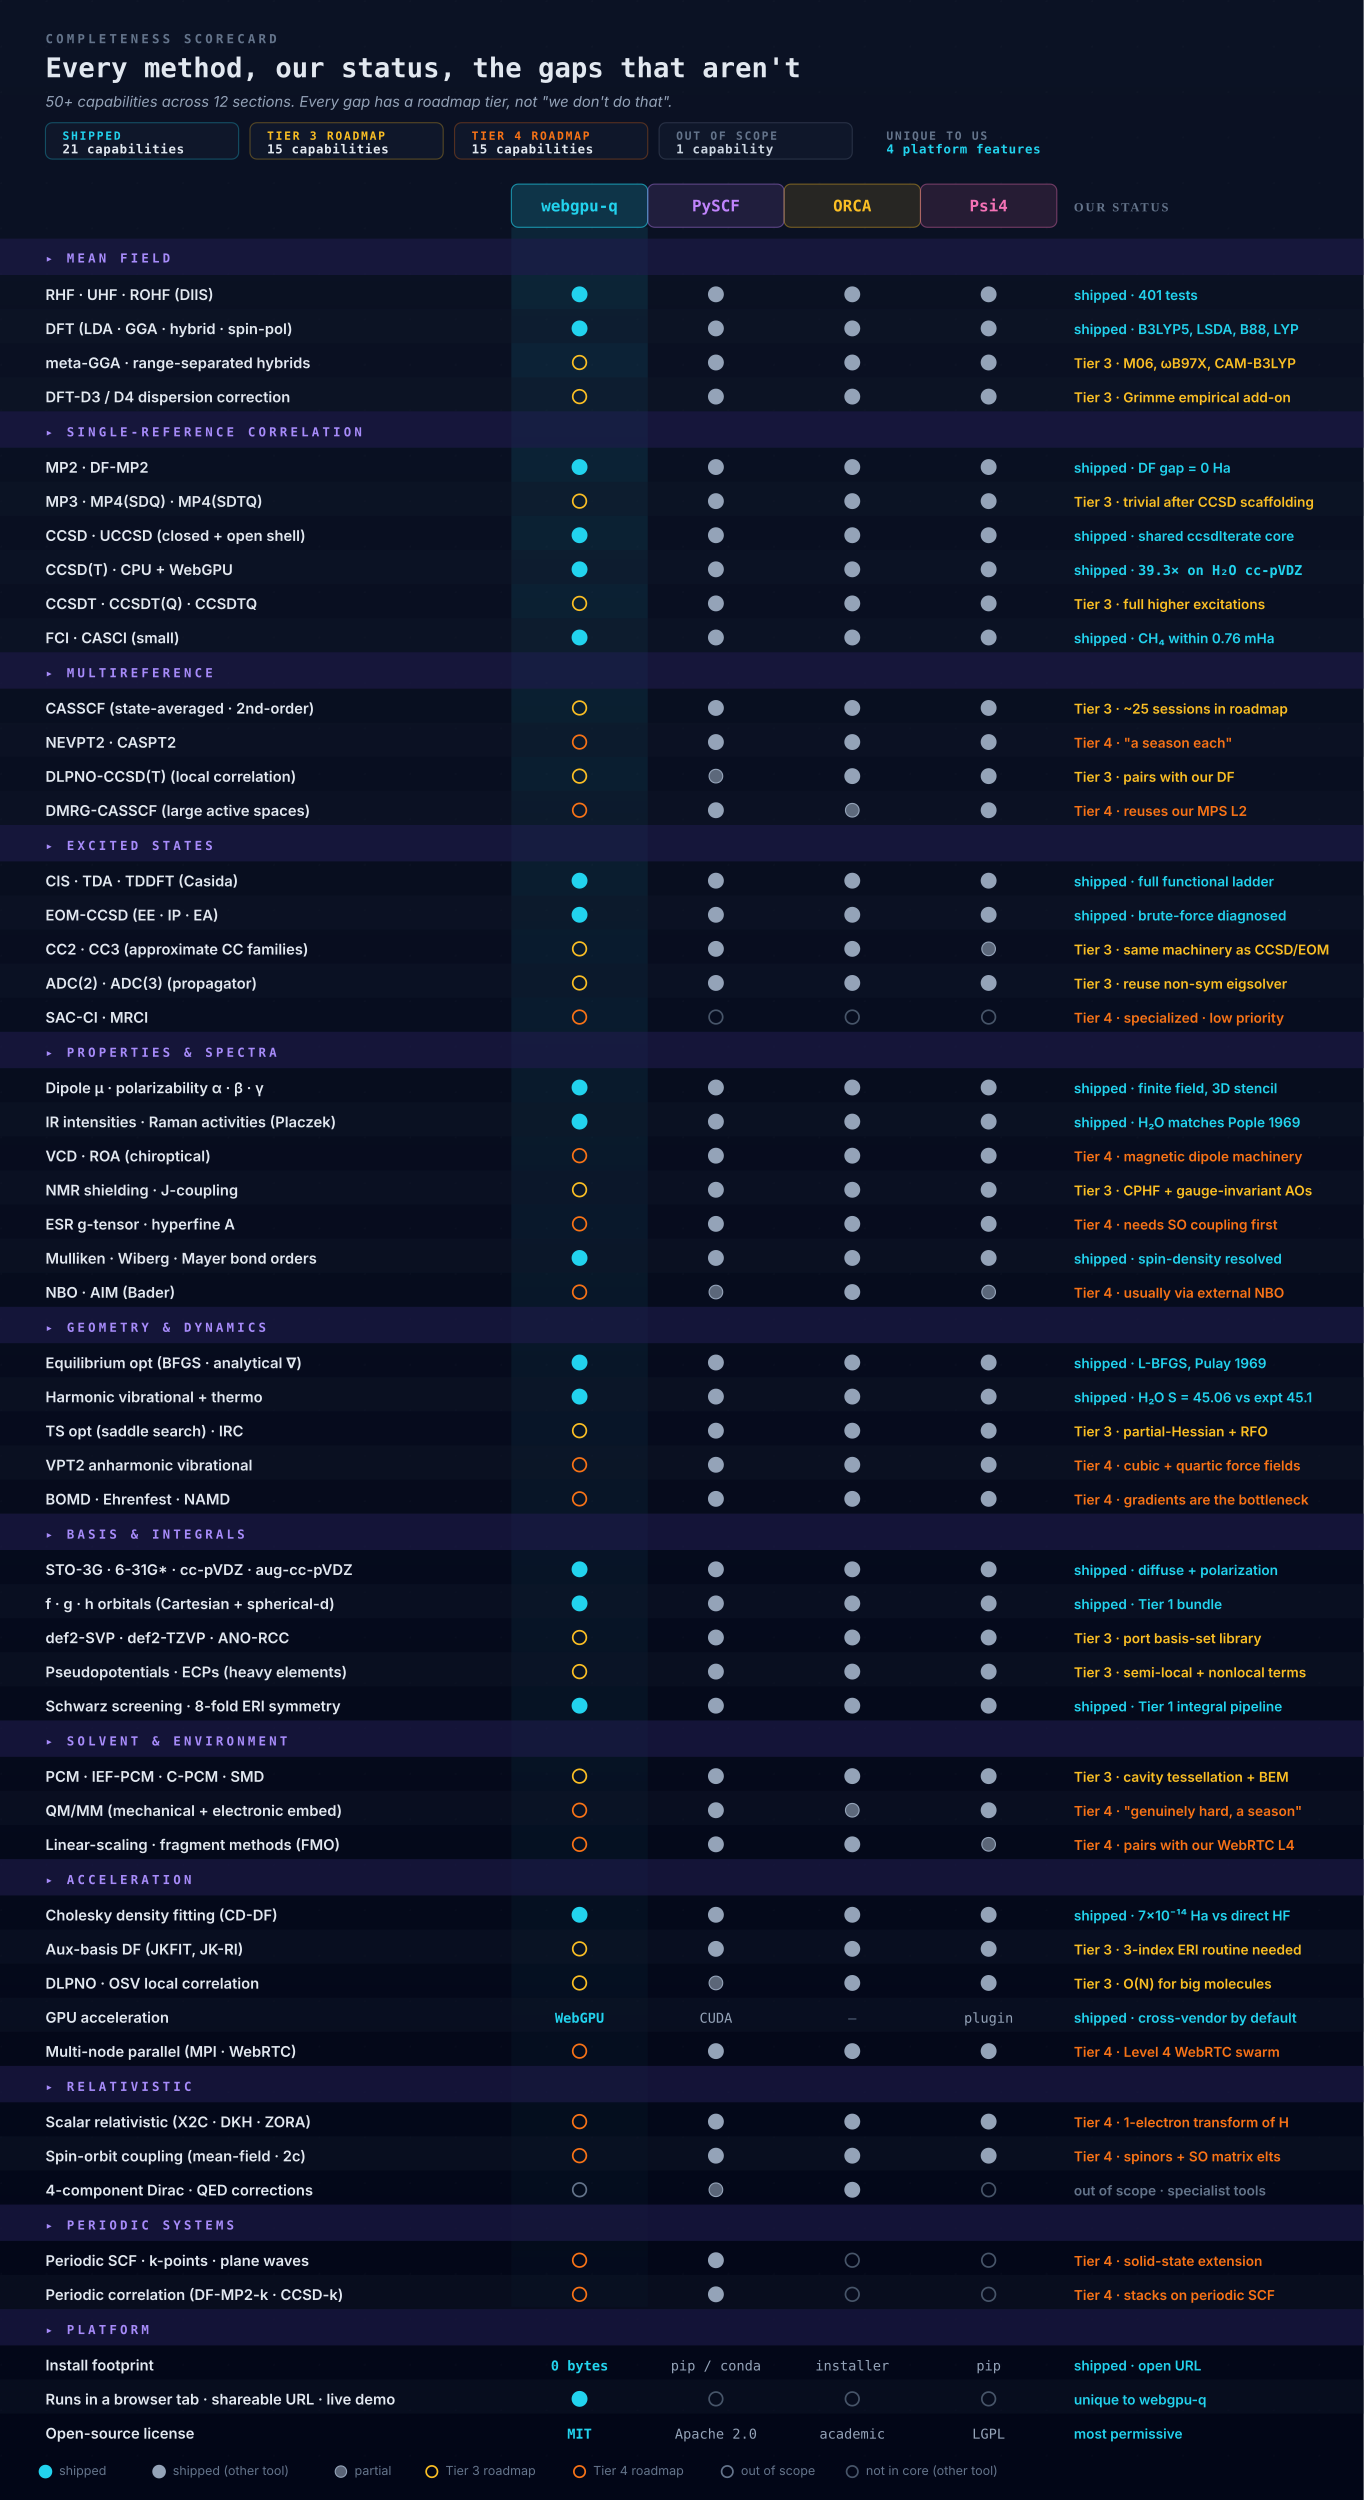
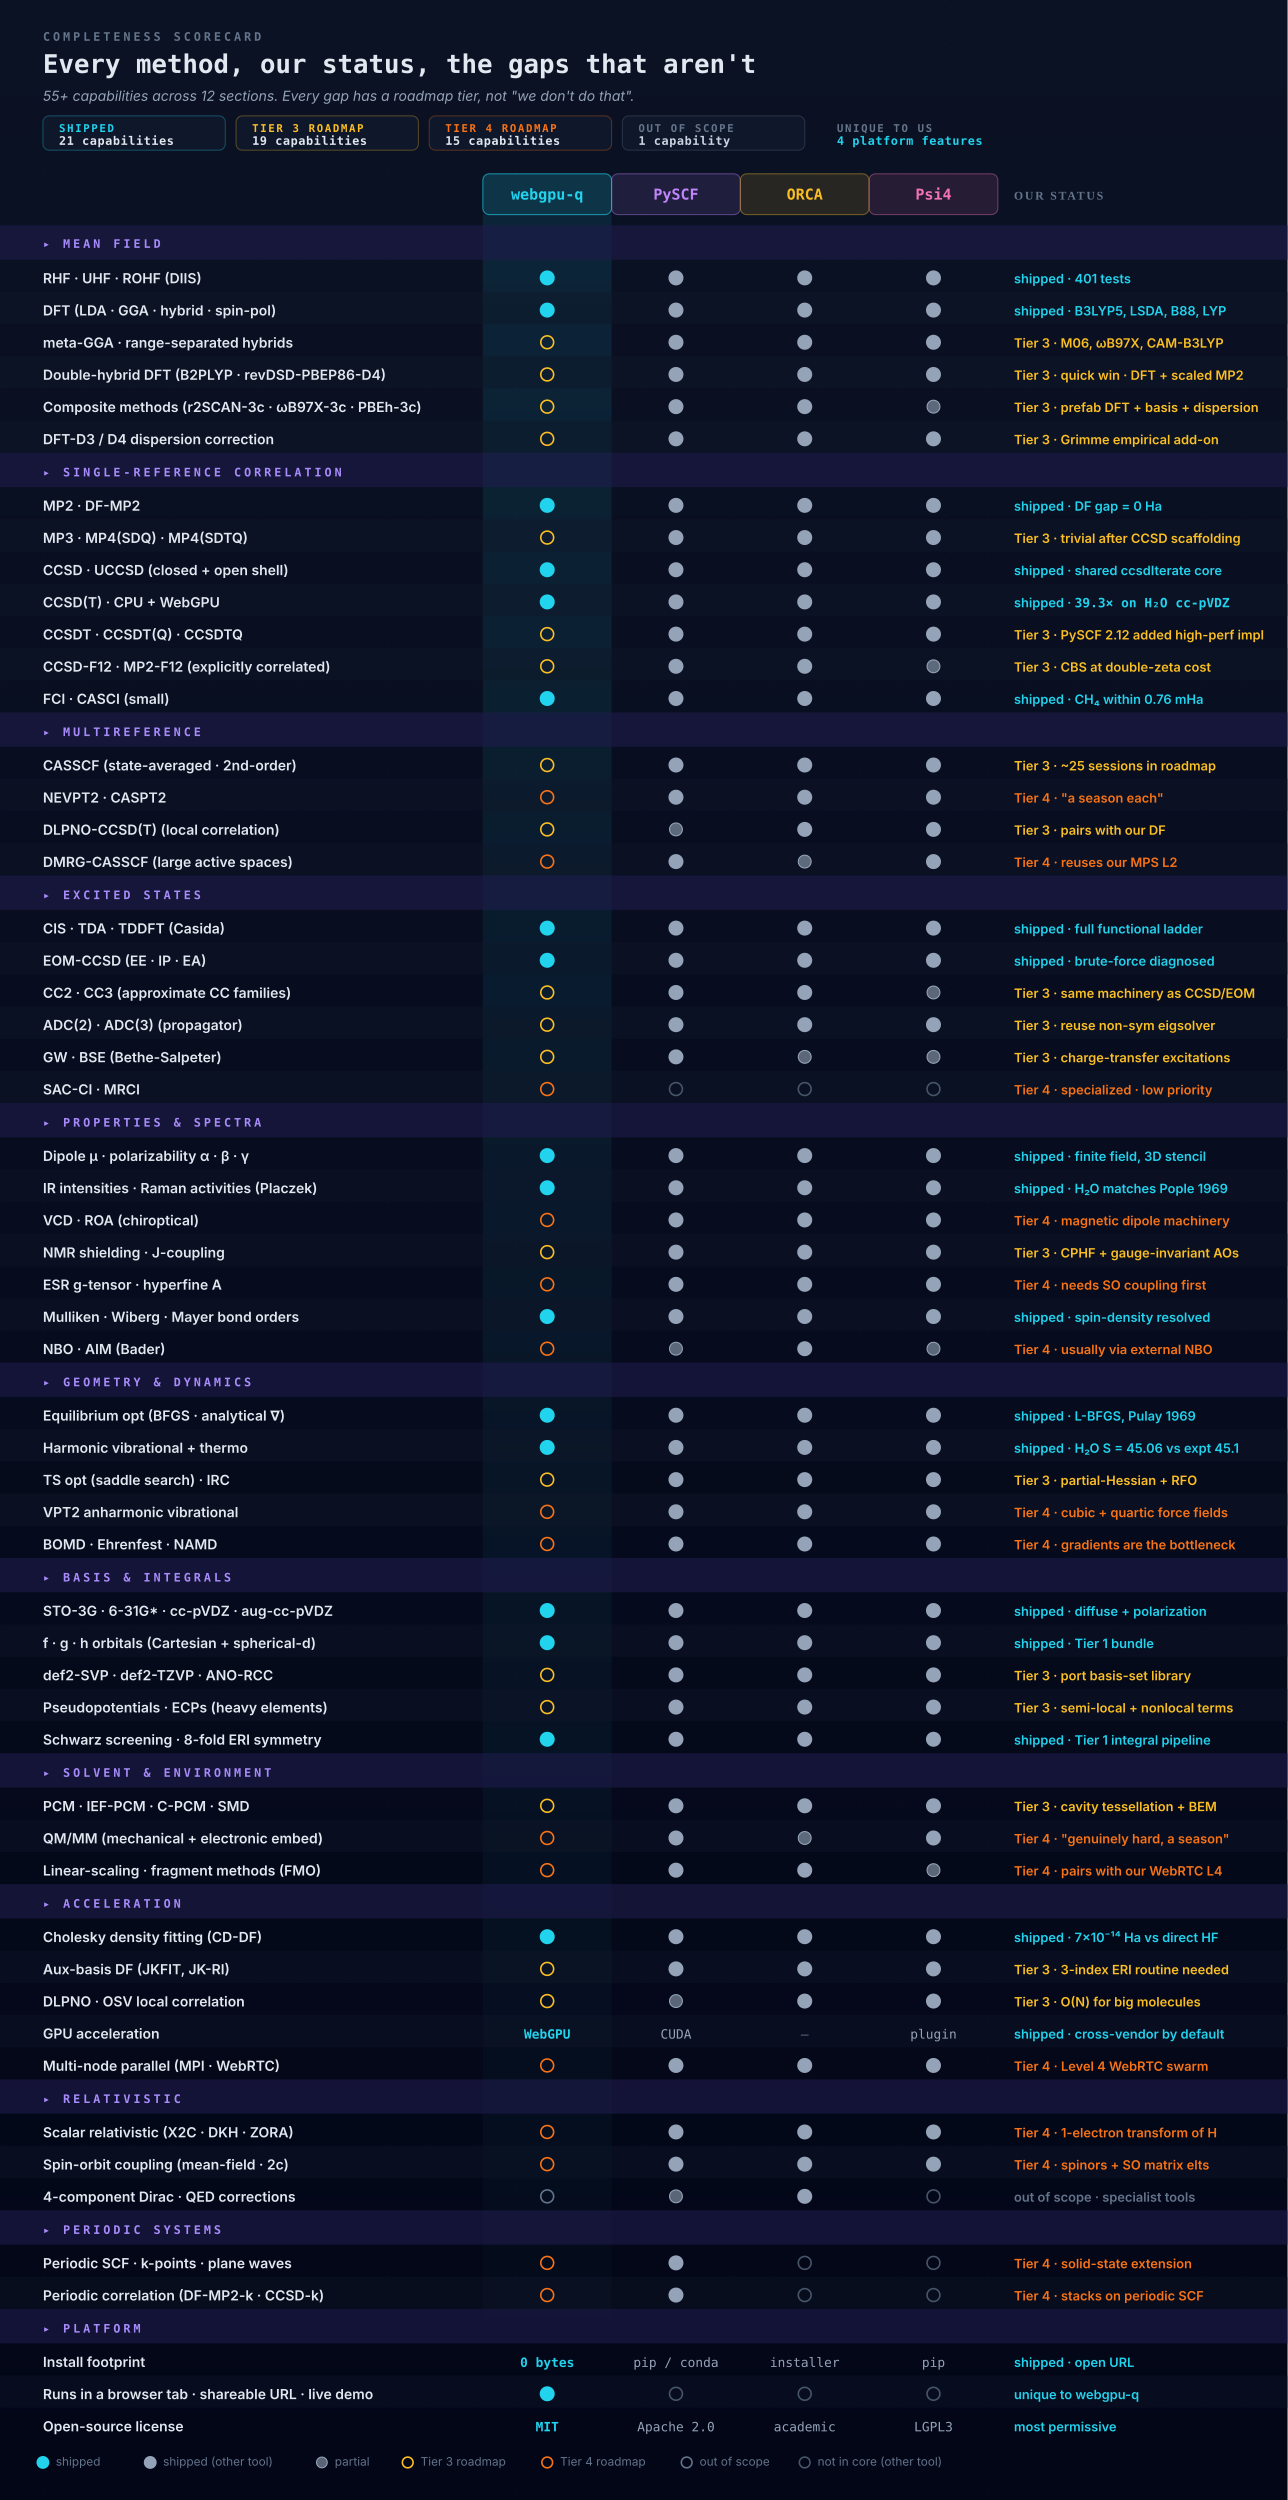
- <svg xmlns="http://www.w3.org/2000/svg" viewBox="0 0 1200 2200" width="1200" height="2200" role="img" aria-label="Completeness scorecard: webgpu-q vs PySCF, ORCA, Psi4 — 50+ methods across 12 sections with roadmap status">
+ <svg xmlns="http://www.w3.org/2000/svg" viewBox="0 0 1200 2330" width="1200" height="2330" role="img" aria-label="Completeness scorecard: webgpu-q vs PySCF, ORCA, Psi4 — 55+ methods across 12 sections with roadmap status">
  <defs>
    <linearGradient id="bgMx" x1="0" y1="0" x2="0" y2="1">
      <stop offset="0%" stop-color="#0b1224" />
      <stop offset="100%" stop-color="#020617" />
    </linearGradient>
    <pattern id="dotsMx" width="40" height="40" patternUnits="userSpaceOnUse">
      <circle cx="1" cy="1" r="0.55" fill="#ffffff" opacity="0.04" />
    </pattern>
    <linearGradient id="hlight" x1="0" y1="0" x2="0" y2="1">
      <stop offset="0%" stop-color="#22d3ee" stop-opacity="0.10" />
      <stop offset="100%" stop-color="#22d3ee" stop-opacity="0.02" />
    </linearGradient>
  </defs>
-   <rect width="1200" height="2200" fill="url(#bgMx)" />
-   <rect width="1200" height="2200" fill="url(#dotsMx)" />
+   <rect width="1200" height="2330" fill="url(#bgMx)" />
+   <rect width="1200" height="2330" fill="url(#dotsMx)" />
  <text x="40" y="38" font-family="ui-monospace, monospace" font-size="11" letter-spacing="0.25em" fill="#64748b" font-weight="600">COMPLETENESS SCORECARD</text>
  <text x="40" y="68" font-family="ui-monospace, monospace" font-size="24" font-weight="700" fill="#e2e8f0">Every method, our status, the gaps that aren't</text>
-   <text x="40" y="94" font-family="-apple-system, system-ui, sans-serif" font-size="13" fill="#94a3b8" font-style="italic">50+ capabilities across 12 sections. Every gap has a roadmap tier, not "we don't do that".</text>
+   <text x="40" y="94" font-family="-apple-system, system-ui, sans-serif" font-size="13" fill="#94a3b8" font-style="italic">55+ capabilities across 12 sections. Every gap has a roadmap tier, not "we don't do that".</text>
  <g font-family="ui-monospace, monospace" font-size="12" letter-spacing="0.05em">
    <rect x="40" y="108" width="170" height="32" rx="6" fill="#0f172a" stroke="#22d3ee" stroke-opacity="0.3" />
    <text x="55" y="123" font-size="10" fill="#22d3ee" font-weight="700" letter-spacing="0.15em">SHIPPED</text>
    <text x="55" y="135" font-size="11" fill="#e2e8f0" font-weight="700">21 capabilities</text>
    <rect x="220" y="108" width="170" height="32" rx="6" fill="#0f172a" stroke="#fbbf24" stroke-opacity="0.3" />
    <text x="235" y="123" font-size="10" fill="#fbbf24" font-weight="700" letter-spacing="0.15em">TIER 3 ROADMAP</text>
-     <text x="235" y="135" font-size="11" fill="#e2e8f0" font-weight="700">15 capabilities</text>
+     <text x="235" y="135" font-size="11" fill="#e2e8f0" font-weight="700">19 capabilities</text>
    <rect x="400" y="108" width="170" height="32" rx="6" fill="#0f172a" stroke="#f97316" stroke-opacity="0.3" />
    <text x="415" y="123" font-size="10" fill="#f97316" font-weight="700" letter-spacing="0.15em">TIER 4 ROADMAP</text>
    <text x="415" y="135" font-size="11" fill="#e2e8f0" font-weight="700">15 capabilities</text>
    <rect x="580" y="108" width="170" height="32" rx="6" fill="#0f172a" stroke="#64748b" stroke-opacity="0.3" />
    <text x="595" y="123" font-size="10" fill="#64748b" font-weight="700" letter-spacing="0.15em">OUT OF SCOPE</text>
    <text x="595" y="135" font-size="11" fill="#cbd5e1" font-weight="700">1 capability</text>
    <text x="780" y="123" font-size="10" fill="#64748b" font-weight="700" letter-spacing="0.15em">UNIQUE TO US</text>
    <text x="780" y="135" font-size="11" fill="#22d3ee" font-weight="700">4 platform features</text>
  </g>
  <g transform="translate(0 162)">
    <rect x="450" y="0" width="120" height="38" rx="6" fill="#22d3ee" fill-opacity="0.18" stroke="#22d3ee" stroke-opacity="0.6" />
    <rect x="570" y="0" width="120" height="38" rx="6" fill="#c084fc" fill-opacity="0.12" stroke="#c084fc" stroke-opacity="0.4" />
    <rect x="690" y="0" width="120" height="38" rx="6" fill="#fbbf24" fill-opacity="0.12" stroke="#fbbf24" stroke-opacity="0.4" />
    <rect x="810" y="0" width="120" height="38" rx="6" fill="#f472b6" fill-opacity="0.12" stroke="#f472b6" stroke-opacity="0.4" />
    <g font-family="ui-monospace, monospace" font-weight="700" text-anchor="middle">
      <text x="510" y="24" font-size="14" fill="#22d3ee">webgpu-q</text>
      <text x="630" y="24" font-size="14" fill="#c084fc">PySCF</text>
      <text x="750" y="24" font-size="14" fill="#fbbf24">ORCA</text>
      <text x="870" y="24" font-size="14" fill="#f472b6">Psi4</text>
    </g>
    <text x="945" y="24" font-size="11" fill="#64748b" font-weight="700" letter-spacing="0.15em">OUR STATUS</text>
  </g>
-   <rect x="450" y="200" width="120" height="1830" fill="url(#hlight)" />
+   <rect x="450" y="200" width="120" height="1960" fill="url(#hlight)" />
  <g font-family="-apple-system, system-ui, sans-serif" font-size="13" fill="#e2e8f0">
    <g transform="translate(0 210)">
      <rect width="1200" height="32" fill="#1e1b4b" fill-opacity="0.6" />
      <text x="40" y="21" font-family="ui-monospace, monospace" font-size="11" letter-spacing="0.25em" fill="#a78bfa" font-weight="700">▸ MEAN FIELD</text>
    </g>
    <g transform="translate(0 242)">
      <text x="40" y="22" font-weight="600">RHF · UHF · ROHF (DIIS)</text>
      <circle cx="510" cy="17" r="7" fill="#22d3ee" />
      <circle cx="630" cy="17" r="7" fill="#94a3b8" />
      <circle cx="750" cy="17" r="7" fill="#94a3b8" />
      <circle cx="870" cy="17" r="7" fill="#94a3b8" />
      <text x="945" y="22" font-size="12" fill="#22d3ee" font-weight="600">shipped · 401 tests</text>
    </g>
    <g transform="translate(0 272)">
      <rect width="1200" height="30" fill="#0f172a" fill-opacity="0.4" />
      <text x="40" y="22" font-weight="600">DFT (LDA · GGA · hybrid · spin-pol)</text>
      <circle cx="510" cy="17" r="7" fill="#22d3ee" />
      <circle cx="630" cy="17" r="7" fill="#94a3b8" />
      <circle cx="750" cy="17" r="7" fill="#94a3b8" />
      <circle cx="870" cy="17" r="7" fill="#94a3b8" />
      <text x="945" y="22" font-size="12" fill="#22d3ee" font-weight="600">shipped · B3LYP5, LSDA, B88, LYP</text>
    </g>
    <g transform="translate(0 302)">
      <text x="40" y="22" font-weight="600">meta-GGA · range-separated hybrids</text>
      <circle cx="510" cy="17" r="6" fill="none" stroke="#fbbf24" stroke-width="1.5" />
      <circle cx="630" cy="17" r="7" fill="#94a3b8" />
      <circle cx="750" cy="17" r="7" fill="#94a3b8" />
      <circle cx="870" cy="17" r="7" fill="#94a3b8" />
      <text x="945" y="22" font-size="12" fill="#fbbf24" font-weight="600">Tier 3 · M06, ωB97X, CAM-B3LYP</text>
    </g>
    <g transform="translate(0 332)">
      <rect width="1200" height="30" fill="#0f172a" fill-opacity="0.4" />
+       <text x="40" y="22" font-weight="600">Double-hybrid DFT (B2PLYP · revDSD-PBEP86-D4)</text>
+       <circle cx="510" cy="17" r="6" fill="none" stroke="#fbbf24" stroke-width="1.5" />
+       <circle cx="630" cy="17" r="7" fill="#94a3b8" />
+       <circle cx="750" cy="17" r="7" fill="#94a3b8" />
+       <circle cx="870" cy="17" r="7" fill="#94a3b8" />
+       <text x="945" y="22" font-size="12" fill="#fbbf24" font-weight="600">Tier 3 · quick win · DFT + scaled MP2</text>
+     </g>
+     <g transform="translate(0 362)">
+       <text x="40" y="22" font-weight="600">Composite methods (r2SCAN-3c · ωB97X-3c · PBEh-3c)</text>
+       <circle cx="510" cy="17" r="6" fill="none" stroke="#fbbf24" stroke-width="1.5" />
+       <circle cx="630" cy="17" r="7" fill="#94a3b8" />
+       <circle cx="750" cy="17" r="7" fill="#94a3b8" />
+       <circle cx="870" cy="17" r="6" fill="#94a3b8" fill-opacity="0.6" stroke="#94a3b8" />
+       <text x="945" y="22" font-size="12" fill="#fbbf24" font-weight="600">Tier 3 · prefab DFT + basis + dispersion</text>
+     </g>
+     <g transform="translate(0 392)">
+       <rect width="1200" height="30" fill="#0f172a" fill-opacity="0.4" />
      <text x="40" y="22" font-weight="600">DFT-D3 / D4 dispersion correction</text>
      <circle cx="510" cy="17" r="6" fill="none" stroke="#fbbf24" stroke-width="1.5" />
      <circle cx="630" cy="17" r="7" fill="#94a3b8" />
      <circle cx="750" cy="17" r="7" fill="#94a3b8" />
      <circle cx="870" cy="17" r="7" fill="#94a3b8" />
      <text x="945" y="22" font-size="12" fill="#fbbf24" font-weight="600">Tier 3 · Grimme empirical add-on</text>
    </g>
-     <g transform="translate(0 362)">
+     <g transform="translate(0 422)">
      <rect width="1200" height="32" fill="#1e1b4b" fill-opacity="0.6" />
      <text x="40" y="22" font-family="ui-monospace, monospace" font-size="11" letter-spacing="0.25em" fill="#a78bfa" font-weight="700">▸ SINGLE-REFERENCE CORRELATION</text>
    </g>
-     <g transform="translate(0 394)">
+     <g transform="translate(0 454)">
      <text x="40" y="22" font-weight="600">MP2 · DF-MP2</text>
      <circle cx="510" cy="17" r="7" fill="#22d3ee" />
      <circle cx="630" cy="17" r="7" fill="#94a3b8" />
      <circle cx="750" cy="17" r="7" fill="#94a3b8" />
      <circle cx="870" cy="17" r="7" fill="#94a3b8" />
      <text x="945" y="22" font-size="12" fill="#22d3ee" font-weight="600">shipped · DF gap = 0 Ha</text>
    </g>
-     <g transform="translate(0 424)">
+     <g transform="translate(0 484)">
      <rect width="1200" height="30" fill="#0f172a" fill-opacity="0.4" />
      <text x="40" y="22" font-weight="600">MP3 · MP4(SDQ) · MP4(SDTQ)</text>
      <circle cx="510" cy="17" r="6" fill="none" stroke="#fbbf24" stroke-width="1.5" />
      <circle cx="630" cy="17" r="7" fill="#94a3b8" />
      <circle cx="750" cy="17" r="7" fill="#94a3b8" />
      <circle cx="870" cy="17" r="7" fill="#94a3b8" />
      <text x="945" y="22" font-size="12" fill="#fbbf24" font-weight="600">Tier 3 · trivial after CCSD scaffolding</text>
    </g>
-     <g transform="translate(0 454)">
+     <g transform="translate(0 514)">
      <text x="40" y="22" font-weight="600">CCSD · UCCSD (closed + open shell)</text>
      <circle cx="510" cy="17" r="7" fill="#22d3ee" />
      <circle cx="630" cy="17" r="7" fill="#94a3b8" />
      <circle cx="750" cy="17" r="7" fill="#94a3b8" />
      <circle cx="870" cy="17" r="7" fill="#94a3b8" />
      <text x="945" y="22" font-size="12" fill="#22d3ee" font-weight="600">shipped · shared ccsdIterate core</text>
    </g>
-     <g transform="translate(0 484)">
+     <g transform="translate(0 544)">
      <rect width="1200" height="30" fill="#0f172a" fill-opacity="0.4" />
      <text x="40" y="22" font-weight="600">CCSD(T) · CPU + WebGPU</text>
      <circle cx="510" cy="17" r="7" fill="#22d3ee" />
      <circle cx="630" cy="17" r="7" fill="#94a3b8" />
      <circle cx="750" cy="17" r="7" fill="#94a3b8" />
      <circle cx="870" cy="17" r="7" fill="#94a3b8" />
      <text x="945" y="22" font-size="12" fill="#22d3ee" font-weight="600">shipped · <tspan font-family="ui-monospace, monospace" font-weight="700">39.3× on H₂O cc-pVDZ</tspan>
      </text>
    </g>
-     <g transform="translate(0 514)">
+     <g transform="translate(0 574)">
      <text x="40" y="22" font-weight="600">CCSDT · CCSDT(Q) · CCSDTQ</text>
      <circle cx="510" cy="17" r="6" fill="none" stroke="#fbbf24" stroke-width="1.5" />
      <circle cx="630" cy="17" r="7" fill="#94a3b8" />
      <circle cx="750" cy="17" r="7" fill="#94a3b8" />
      <circle cx="870" cy="17" r="7" fill="#94a3b8" />
-       <text x="945" y="22" font-size="12" fill="#fbbf24" font-weight="600">Tier 3 · full higher excitations</text>
-     </g>
-     <g transform="translate(0 544)">
-       <rect width="1200" height="30" fill="#0f172a" fill-opacity="0.4" />
+       <text x="945" y="22" font-size="12" fill="#fbbf24" font-weight="600">Tier 3 · PySCF 2.12 added high-perf impl</text>
+     </g>
+     <g transform="translate(0 604)">
+       <rect width="1200" height="30" fill="#0f172a" fill-opacity="0.4" />
+       <text x="40" y="22" font-weight="600">CCSD-F12 · MP2-F12 (explicitly correlated)</text>
+       <circle cx="510" cy="17" r="6" fill="none" stroke="#fbbf24" stroke-width="1.5" />
+       <circle cx="630" cy="17" r="7" fill="#94a3b8" />
+       <circle cx="750" cy="17" r="7" fill="#94a3b8" />
+       <circle cx="870" cy="17" r="6" fill="#94a3b8" fill-opacity="0.6" stroke="#94a3b8" />
+       <text x="945" y="22" font-size="12" fill="#fbbf24" font-weight="600">Tier 3 · CBS at double-zeta cost</text>
+     </g>
+     <g transform="translate(0 634)">
      <text x="40" y="22" font-weight="600">FCI · CASCI (small)</text>
      <circle cx="510" cy="17" r="7" fill="#22d3ee" />
      <circle cx="630" cy="17" r="7" fill="#94a3b8" />
      <circle cx="750" cy="17" r="7" fill="#94a3b8" />
      <circle cx="870" cy="17" r="7" fill="#94a3b8" />
      <text x="945" y="22" font-size="12" fill="#22d3ee" font-weight="600">shipped · CH₄ within 0.76 mHa</text>
    </g>
-     <g transform="translate(0 574)">
+     <g transform="translate(0 664)">
      <rect width="1200" height="32" fill="#1e1b4b" fill-opacity="0.6" />
      <text x="40" y="22" font-family="ui-monospace, monospace" font-size="11" letter-spacing="0.25em" fill="#a78bfa" font-weight="700">▸ MULTIREFERENCE</text>
    </g>
-     <g transform="translate(0 606)">
+     <g transform="translate(0 696)">
      <text x="40" y="22" font-weight="600">CASSCF (state-averaged · 2nd-order)</text>
      <circle cx="510" cy="17" r="6" fill="none" stroke="#fbbf24" stroke-width="1.5" />
      <circle cx="630" cy="17" r="7" fill="#94a3b8" />
      <circle cx="750" cy="17" r="7" fill="#94a3b8" />
      <circle cx="870" cy="17" r="7" fill="#94a3b8" />
      <text x="945" y="22" font-size="12" fill="#fbbf24" font-weight="600">Tier 3 · ~25 sessions in roadmap</text>
    </g>
-     <g transform="translate(0 636)">
+     <g transform="translate(0 726)">
      <rect width="1200" height="30" fill="#0f172a" fill-opacity="0.4" />
      <text x="40" y="22" font-weight="600">NEVPT2 · CASPT2</text>
      <circle cx="510" cy="17" r="6" fill="none" stroke="#f97316" stroke-width="1.5" />
      <circle cx="630" cy="17" r="7" fill="#94a3b8" />
      <circle cx="750" cy="17" r="7" fill="#94a3b8" />
      <circle cx="870" cy="17" r="7" fill="#94a3b8" />
      <text x="945" y="22" font-size="12" fill="#f97316" font-weight="600">Tier 4 · "a season each"</text>
    </g>
-     <g transform="translate(0 666)">
+     <g transform="translate(0 756)">
      <text x="40" y="22" font-weight="600">DLPNO-CCSD(T) (local correlation)</text>
      <circle cx="510" cy="17" r="6" fill="none" stroke="#fbbf24" stroke-width="1.5" />
      <circle cx="630" cy="17" r="6" fill="#94a3b8" fill-opacity="0.6" stroke="#94a3b8" />
      <circle cx="750" cy="17" r="7" fill="#94a3b8" />
      <circle cx="870" cy="17" r="7" fill="#94a3b8" />
      <text x="945" y="22" font-size="12" fill="#fbbf24" font-weight="600">Tier 3 · pairs with our DF</text>
    </g>
-     <g transform="translate(0 696)">
+     <g transform="translate(0 786)">
      <rect width="1200" height="30" fill="#0f172a" fill-opacity="0.4" />
      <text x="40" y="22" font-weight="600">DMRG-CASSCF (large active spaces)</text>
      <circle cx="510" cy="17" r="6" fill="none" stroke="#f97316" stroke-width="1.5" />
      <circle cx="630" cy="17" r="7" fill="#94a3b8" />
      <circle cx="750" cy="17" r="6" fill="#94a3b8" fill-opacity="0.6" stroke="#94a3b8" />
      <circle cx="870" cy="17" r="7" fill="#94a3b8" />
      <text x="945" y="22" font-size="12" fill="#f97316" font-weight="600">Tier 4 · reuses our MPS L2</text>
    </g>
-     <g transform="translate(0 726)">
+     <g transform="translate(0 816)">
      <rect width="1200" height="32" fill="#1e1b4b" fill-opacity="0.6" />
      <text x="40" y="22" font-family="ui-monospace, monospace" font-size="11" letter-spacing="0.25em" fill="#a78bfa" font-weight="700">▸ EXCITED STATES</text>
    </g>
-     <g transform="translate(0 758)">
+     <g transform="translate(0 848)">
      <text x="40" y="22" font-weight="600">CIS · TDA · TDDFT (Casida)</text>
      <circle cx="510" cy="17" r="7" fill="#22d3ee" />
      <circle cx="630" cy="17" r="7" fill="#94a3b8" />
      <circle cx="750" cy="17" r="7" fill="#94a3b8" />
      <circle cx="870" cy="17" r="7" fill="#94a3b8" />
      <text x="945" y="22" font-size="12" fill="#22d3ee" font-weight="600">shipped · full functional ladder</text>
    </g>
-     <g transform="translate(0 788)">
+     <g transform="translate(0 878)">
      <rect width="1200" height="30" fill="#0f172a" fill-opacity="0.4" />
      <text x="40" y="22" font-weight="600">EOM-CCSD (EE · IP · EA)</text>
      <circle cx="510" cy="17" r="7" fill="#22d3ee" />
      <circle cx="630" cy="17" r="7" fill="#94a3b8" />
      <circle cx="750" cy="17" r="7" fill="#94a3b8" />
      <circle cx="870" cy="17" r="7" fill="#94a3b8" />
      <text x="945" y="22" font-size="12" fill="#22d3ee" font-weight="600">shipped · brute-force diagnosed</text>
    </g>
-     <g transform="translate(0 818)">
+     <g transform="translate(0 908)">
      <text x="40" y="22" font-weight="600">CC2 · CC3 (approximate CC families)</text>
      <circle cx="510" cy="17" r="6" fill="none" stroke="#fbbf24" stroke-width="1.5" />
      <circle cx="630" cy="17" r="7" fill="#94a3b8" />
      <circle cx="750" cy="17" r="7" fill="#94a3b8" />
      <circle cx="870" cy="17" r="6" fill="#94a3b8" fill-opacity="0.6" stroke="#94a3b8" />
      <text x="945" y="22" font-size="12" fill="#fbbf24" font-weight="600">Tier 3 · same machinery as CCSD/EOM</text>
    </g>
-     <g transform="translate(0 848)">
+     <g transform="translate(0 938)">
      <rect width="1200" height="30" fill="#0f172a" fill-opacity="0.4" />
      <text x="40" y="22" font-weight="600">ADC(2) · ADC(3) (propagator)</text>
      <circle cx="510" cy="17" r="6" fill="none" stroke="#fbbf24" stroke-width="1.5" />
      <circle cx="630" cy="17" r="7" fill="#94a3b8" />
      <circle cx="750" cy="17" r="7" fill="#94a3b8" />
      <circle cx="870" cy="17" r="7" fill="#94a3b8" />
      <text x="945" y="22" font-size="12" fill="#fbbf24" font-weight="600">Tier 3 · reuse non-sym eigsolver</text>
    </g>
-     <g transform="translate(0 878)">
+     <g transform="translate(0 968)">
+       <text x="40" y="22" font-weight="600">GW · BSE (Bethe-Salpeter)</text>
+       <circle cx="510" cy="17" r="6" fill="none" stroke="#fbbf24" stroke-width="1.5" />
+       <circle cx="630" cy="17" r="7" fill="#94a3b8" />
+       <circle cx="750" cy="17" r="6" fill="#94a3b8" fill-opacity="0.6" stroke="#94a3b8" />
+       <circle cx="870" cy="17" r="6" fill="#94a3b8" fill-opacity="0.6" stroke="#94a3b8" />
+       <text x="945" y="22" font-size="12" fill="#fbbf24" font-weight="600">Tier 3 · charge-transfer excitations</text>
+     </g>
+     <g transform="translate(0 998)">
+       <rect width="1200" height="30" fill="#0f172a" fill-opacity="0.4" />
      <text x="40" y="22" font-weight="600">SAC-CI · MRCI</text>
      <circle cx="510" cy="17" r="6" fill="none" stroke="#f97316" stroke-width="1.5" />
      <circle cx="630" cy="17" r="6" fill="none" stroke="#475569" stroke-width="1.5" />
      <circle cx="750" cy="17" r="6" fill="none" stroke="#475569" stroke-width="1.5" />
      <circle cx="870" cy="17" r="6" fill="none" stroke="#475569" stroke-width="1.5" />
      <text x="945" y="22" font-size="12" fill="#f97316" font-weight="600">Tier 4 · specialized · low priority</text>
    </g>
-     <g transform="translate(0 908)">
+     <g transform="translate(0 1028)">
      <rect width="1200" height="32" fill="#1e1b4b" fill-opacity="0.6" />
      <text x="40" y="22" font-family="ui-monospace, monospace" font-size="11" letter-spacing="0.25em" fill="#a78bfa" font-weight="700">▸ PROPERTIES &amp; SPECTRA</text>
    </g>
-     <g transform="translate(0 940)">
+     <g transform="translate(0 1060)">
      <text x="40" y="22" font-weight="600">Dipole μ · polarizability α · β · γ</text>
      <circle cx="510" cy="17" r="7" fill="#22d3ee" />
      <circle cx="630" cy="17" r="7" fill="#94a3b8" />
      <circle cx="750" cy="17" r="7" fill="#94a3b8" />
      <circle cx="870" cy="17" r="7" fill="#94a3b8" />
      <text x="945" y="22" font-size="12" fill="#22d3ee" font-weight="600">shipped · finite field, 3D stencil</text>
    </g>
-     <g transform="translate(0 970)">
+     <g transform="translate(0 1090)">
      <rect width="1200" height="30" fill="#0f172a" fill-opacity="0.4" />
      <text x="40" y="22" font-weight="600">IR intensities · Raman activities (Placzek)</text>
      <circle cx="510" cy="17" r="7" fill="#22d3ee" />
      <circle cx="630" cy="17" r="7" fill="#94a3b8" />
      <circle cx="750" cy="17" r="7" fill="#94a3b8" />
      <circle cx="870" cy="17" r="7" fill="#94a3b8" />
      <text x="945" y="22" font-size="12" fill="#22d3ee" font-weight="600">shipped · H₂O matches Pople 1969</text>
    </g>
-     <g transform="translate(0 1000)">
+     <g transform="translate(0 1120)">
      <text x="40" y="22" font-weight="600">VCD · ROA (chiroptical)</text>
      <circle cx="510" cy="17" r="6" fill="none" stroke="#f97316" stroke-width="1.5" />
      <circle cx="630" cy="17" r="7" fill="#94a3b8" />
      <circle cx="750" cy="17" r="7" fill="#94a3b8" />
      <circle cx="870" cy="17" r="7" fill="#94a3b8" />
      <text x="945" y="22" font-size="12" fill="#f97316" font-weight="600">Tier 4 · magnetic dipole machinery</text>
    </g>
-     <g transform="translate(0 1030)">
+     <g transform="translate(0 1150)">
      <rect width="1200" height="30" fill="#0f172a" fill-opacity="0.4" />
      <text x="40" y="22" font-weight="600">NMR shielding · J-coupling</text>
      <circle cx="510" cy="17" r="6" fill="none" stroke="#fbbf24" stroke-width="1.5" />
      <circle cx="630" cy="17" r="7" fill="#94a3b8" />
      <circle cx="750" cy="17" r="7" fill="#94a3b8" />
      <circle cx="870" cy="17" r="7" fill="#94a3b8" />
      <text x="945" y="22" font-size="12" fill="#fbbf24" font-weight="600">Tier 3 · CPHF + gauge-invariant AOs</text>
    </g>
-     <g transform="translate(0 1060)">
+     <g transform="translate(0 1180)">
      <text x="40" y="22" font-weight="600">ESR g-tensor · hyperfine A</text>
      <circle cx="510" cy="17" r="6" fill="none" stroke="#f97316" stroke-width="1.5" />
      <circle cx="630" cy="17" r="7" fill="#94a3b8" />
      <circle cx="750" cy="17" r="7" fill="#94a3b8" />
      <circle cx="870" cy="17" r="7" fill="#94a3b8" />
      <text x="945" y="22" font-size="12" fill="#f97316" font-weight="600">Tier 4 · needs SO coupling first</text>
    </g>
-     <g transform="translate(0 1090)">
+     <g transform="translate(0 1210)">
      <rect width="1200" height="30" fill="#0f172a" fill-opacity="0.4" />
      <text x="40" y="22" font-weight="600">Mulliken · Wiberg · Mayer bond orders</text>
      <circle cx="510" cy="17" r="7" fill="#22d3ee" />
      <circle cx="630" cy="17" r="7" fill="#94a3b8" />
      <circle cx="750" cy="17" r="7" fill="#94a3b8" />
      <circle cx="870" cy="17" r="7" fill="#94a3b8" />
      <text x="945" y="22" font-size="12" fill="#22d3ee" font-weight="600">shipped · spin-density resolved</text>
    </g>
-     <g transform="translate(0 1120)">
+     <g transform="translate(0 1240)">
      <text x="40" y="22" font-weight="600">NBO · AIM (Bader)</text>
      <circle cx="510" cy="17" r="6" fill="none" stroke="#f97316" stroke-width="1.5" />
      <circle cx="630" cy="17" r="6" fill="#94a3b8" fill-opacity="0.6" stroke="#94a3b8" />
      <circle cx="750" cy="17" r="7" fill="#94a3b8" />
      <circle cx="870" cy="17" r="6" fill="#94a3b8" fill-opacity="0.6" stroke="#94a3b8" />
      <text x="945" y="22" font-size="12" fill="#f97316" font-weight="600">Tier 4 · usually via external NBO</text>
    </g>
-     <g transform="translate(0 1150)">
+     <g transform="translate(0 1270)">
      <rect width="1200" height="32" fill="#1e1b4b" fill-opacity="0.6" />
      <text x="40" y="22" font-family="ui-monospace, monospace" font-size="11" letter-spacing="0.25em" fill="#a78bfa" font-weight="700">▸ GEOMETRY &amp; DYNAMICS</text>
    </g>
-     <g transform="translate(0 1182)">
+     <g transform="translate(0 1302)">
      <text x="40" y="22" font-weight="600">Equilibrium opt (BFGS · analytical ∇)</text>
      <circle cx="510" cy="17" r="7" fill="#22d3ee" />
      <circle cx="630" cy="17" r="7" fill="#94a3b8" />
      <circle cx="750" cy="17" r="7" fill="#94a3b8" />
      <circle cx="870" cy="17" r="7" fill="#94a3b8" />
      <text x="945" y="22" font-size="12" fill="#22d3ee" font-weight="600">shipped · L-BFGS, Pulay 1969</text>
    </g>
-     <g transform="translate(0 1212)">
+     <g transform="translate(0 1332)">
      <rect width="1200" height="30" fill="#0f172a" fill-opacity="0.4" />
      <text x="40" y="22" font-weight="600">Harmonic vibrational + thermo</text>
      <circle cx="510" cy="17" r="7" fill="#22d3ee" />
      <circle cx="630" cy="17" r="7" fill="#94a3b8" />
      <circle cx="750" cy="17" r="7" fill="#94a3b8" />
      <circle cx="870" cy="17" r="7" fill="#94a3b8" />
      <text x="945" y="22" font-size="12" fill="#22d3ee" font-weight="600">shipped · H₂O S = 45.06 vs expt 45.1</text>
    </g>
-     <g transform="translate(0 1242)">
+     <g transform="translate(0 1362)">
      <text x="40" y="22" font-weight="600">TS opt (saddle search) · IRC</text>
      <circle cx="510" cy="17" r="6" fill="none" stroke="#fbbf24" stroke-width="1.5" />
      <circle cx="630" cy="17" r="7" fill="#94a3b8" />
      <circle cx="750" cy="17" r="7" fill="#94a3b8" />
      <circle cx="870" cy="17" r="7" fill="#94a3b8" />
      <text x="945" y="22" font-size="12" fill="#fbbf24" font-weight="600">Tier 3 · partial-Hessian + RFO</text>
    </g>
-     <g transform="translate(0 1272)">
+     <g transform="translate(0 1392)">
      <rect width="1200" height="30" fill="#0f172a" fill-opacity="0.4" />
      <text x="40" y="22" font-weight="600">VPT2 anharmonic vibrational</text>
      <circle cx="510" cy="17" r="6" fill="none" stroke="#f97316" stroke-width="1.5" />
      <circle cx="630" cy="17" r="7" fill="#94a3b8" />
      <circle cx="750" cy="17" r="7" fill="#94a3b8" />
      <circle cx="870" cy="17" r="7" fill="#94a3b8" />
      <text x="945" y="22" font-size="12" fill="#f97316" font-weight="600">Tier 4 · cubic + quartic force fields</text>
    </g>
-     <g transform="translate(0 1302)">
+     <g transform="translate(0 1422)">
      <text x="40" y="22" font-weight="600">BOMD · Ehrenfest · NAMD</text>
      <circle cx="510" cy="17" r="6" fill="none" stroke="#f97316" stroke-width="1.5" />
      <circle cx="630" cy="17" r="7" fill="#94a3b8" />
      <circle cx="750" cy="17" r="7" fill="#94a3b8" />
      <circle cx="870" cy="17" r="7" fill="#94a3b8" />
      <text x="945" y="22" font-size="12" fill="#f97316" font-weight="600">Tier 4 · gradients are the bottleneck</text>
    </g>
-     <g transform="translate(0 1332)">
+     <g transform="translate(0 1452)">
      <rect width="1200" height="32" fill="#1e1b4b" fill-opacity="0.6" />
      <text x="40" y="22" font-family="ui-monospace, monospace" font-size="11" letter-spacing="0.25em" fill="#a78bfa" font-weight="700">▸ BASIS &amp; INTEGRALS</text>
    </g>
-     <g transform="translate(0 1364)">
+     <g transform="translate(0 1484)">
      <text x="40" y="22" font-weight="600">STO-3G · 6-31G* · cc-pVDZ · aug-cc-pVDZ</text>
      <circle cx="510" cy="17" r="7" fill="#22d3ee" />
      <circle cx="630" cy="17" r="7" fill="#94a3b8" />
      <circle cx="750" cy="17" r="7" fill="#94a3b8" />
      <circle cx="870" cy="17" r="7" fill="#94a3b8" />
      <text x="945" y="22" font-size="12" fill="#22d3ee" font-weight="600">shipped · diffuse + polarization</text>
    </g>
-     <g transform="translate(0 1394)">
+     <g transform="translate(0 1514)">
      <rect width="1200" height="30" fill="#0f172a" fill-opacity="0.4" />
      <text x="40" y="22" font-weight="600">f · g · h orbitals (Cartesian + spherical-d)</text>
      <circle cx="510" cy="17" r="7" fill="#22d3ee" />
      <circle cx="630" cy="17" r="7" fill="#94a3b8" />
      <circle cx="750" cy="17" r="7" fill="#94a3b8" />
      <circle cx="870" cy="17" r="7" fill="#94a3b8" />
      <text x="945" y="22" font-size="12" fill="#22d3ee" font-weight="600">shipped · Tier 1 bundle</text>
    </g>
-     <g transform="translate(0 1424)">
+     <g transform="translate(0 1544)">
      <text x="40" y="22" font-weight="600">def2-SVP · def2-TZVP · ANO-RCC</text>
      <circle cx="510" cy="17" r="6" fill="none" stroke="#fbbf24" stroke-width="1.5" />
      <circle cx="630" cy="17" r="7" fill="#94a3b8" />
      <circle cx="750" cy="17" r="7" fill="#94a3b8" />
      <circle cx="870" cy="17" r="7" fill="#94a3b8" />
      <text x="945" y="22" font-size="12" fill="#fbbf24" font-weight="600">Tier 3 · port basis-set library</text>
    </g>
-     <g transform="translate(0 1454)">
+     <g transform="translate(0 1574)">
      <rect width="1200" height="30" fill="#0f172a" fill-opacity="0.4" />
      <text x="40" y="22" font-weight="600">Pseudopotentials · ECPs (heavy elements)</text>
      <circle cx="510" cy="17" r="6" fill="none" stroke="#fbbf24" stroke-width="1.5" />
      <circle cx="630" cy="17" r="7" fill="#94a3b8" />
      <circle cx="750" cy="17" r="7" fill="#94a3b8" />
      <circle cx="870" cy="17" r="7" fill="#94a3b8" />
      <text x="945" y="22" font-size="12" fill="#fbbf24" font-weight="600">Tier 3 · semi-local + nonlocal terms</text>
    </g>
-     <g transform="translate(0 1484)">
+     <g transform="translate(0 1604)">
      <text x="40" y="22" font-weight="600">Schwarz screening · 8-fold ERI symmetry</text>
      <circle cx="510" cy="17" r="7" fill="#22d3ee" />
      <circle cx="630" cy="17" r="7" fill="#94a3b8" />
      <circle cx="750" cy="17" r="7" fill="#94a3b8" />
      <circle cx="870" cy="17" r="7" fill="#94a3b8" />
      <text x="945" y="22" font-size="12" fill="#22d3ee" font-weight="600">shipped · Tier 1 integral pipeline</text>
    </g>
-     <g transform="translate(0 1514)">
+     <g transform="translate(0 1634)">
      <rect width="1200" height="32" fill="#1e1b4b" fill-opacity="0.6" />
      <text x="40" y="22" font-family="ui-monospace, monospace" font-size="11" letter-spacing="0.25em" fill="#a78bfa" font-weight="700">▸ SOLVENT &amp; ENVIRONMENT</text>
    </g>
-     <g transform="translate(0 1546)">
+     <g transform="translate(0 1666)">
      <text x="40" y="22" font-weight="600">PCM · IEF-PCM · C-PCM · SMD</text>
      <circle cx="510" cy="17" r="6" fill="none" stroke="#fbbf24" stroke-width="1.5" />
      <circle cx="630" cy="17" r="7" fill="#94a3b8" />
      <circle cx="750" cy="17" r="7" fill="#94a3b8" />
      <circle cx="870" cy="17" r="7" fill="#94a3b8" />
      <text x="945" y="22" font-size="12" fill="#fbbf24" font-weight="600">Tier 3 · cavity tessellation + BEM</text>
    </g>
-     <g transform="translate(0 1576)">
+     <g transform="translate(0 1696)">
      <rect width="1200" height="30" fill="#0f172a" fill-opacity="0.4" />
      <text x="40" y="22" font-weight="600">QM/MM (mechanical + electronic embed)</text>
      <circle cx="510" cy="17" r="6" fill="none" stroke="#f97316" stroke-width="1.5" />
      <circle cx="630" cy="17" r="7" fill="#94a3b8" />
      <circle cx="750" cy="17" r="6" fill="#94a3b8" fill-opacity="0.6" stroke="#94a3b8" />
      <circle cx="870" cy="17" r="7" fill="#94a3b8" />
      <text x="945" y="22" font-size="12" fill="#f97316" font-weight="600">Tier 4 · "genuinely hard, a season"</text>
    </g>
-     <g transform="translate(0 1606)">
+     <g transform="translate(0 1726)">
      <text x="40" y="22" font-weight="600">Linear-scaling · fragment methods (FMO)</text>
      <circle cx="510" cy="17" r="6" fill="none" stroke="#f97316" stroke-width="1.5" />
      <circle cx="630" cy="17" r="7" fill="#94a3b8" />
      <circle cx="750" cy="17" r="7" fill="#94a3b8" />
      <circle cx="870" cy="17" r="6" fill="#94a3b8" fill-opacity="0.6" stroke="#94a3b8" />
      <text x="945" y="22" font-size="12" fill="#f97316" font-weight="600">Tier 4 · pairs with our WebRTC L4</text>
    </g>
-     <g transform="translate(0 1636)">
+     <g transform="translate(0 1756)">
      <rect width="1200" height="32" fill="#1e1b4b" fill-opacity="0.6" />
      <text x="40" y="22" font-family="ui-monospace, monospace" font-size="11" letter-spacing="0.25em" fill="#a78bfa" font-weight="700">▸ ACCELERATION</text>
    </g>
-     <g transform="translate(0 1668)">
+     <g transform="translate(0 1788)">
      <text x="40" y="22" font-weight="600">Cholesky density fitting (CD-DF)</text>
      <circle cx="510" cy="17" r="7" fill="#22d3ee" />
      <circle cx="630" cy="17" r="7" fill="#94a3b8" />
      <circle cx="750" cy="17" r="7" fill="#94a3b8" />
      <circle cx="870" cy="17" r="7" fill="#94a3b8" />
      <text x="945" y="22" font-size="12" fill="#22d3ee" font-weight="600">shipped · 7×10⁻¹⁴ Ha vs direct HF</text>
    </g>
-     <g transform="translate(0 1698)">
+     <g transform="translate(0 1818)">
      <rect width="1200" height="30" fill="#0f172a" fill-opacity="0.4" />
      <text x="40" y="22" font-weight="600">Aux-basis DF (JKFIT, JK-RI)</text>
      <circle cx="510" cy="17" r="6" fill="none" stroke="#fbbf24" stroke-width="1.5" />
      <circle cx="630" cy="17" r="7" fill="#94a3b8" />
      <circle cx="750" cy="17" r="7" fill="#94a3b8" />
      <circle cx="870" cy="17" r="7" fill="#94a3b8" />
      <text x="945" y="22" font-size="12" fill="#fbbf24" font-weight="600">Tier 3 · 3-index ERI routine needed</text>
    </g>
-     <g transform="translate(0 1728)">
+     <g transform="translate(0 1848)">
      <text x="40" y="22" font-weight="600">DLPNO · OSV local correlation</text>
      <circle cx="510" cy="17" r="6" fill="none" stroke="#fbbf24" stroke-width="1.5" />
      <circle cx="630" cy="17" r="6" fill="#94a3b8" fill-opacity="0.6" stroke="#94a3b8" />
      <circle cx="750" cy="17" r="7" fill="#94a3b8" />
      <circle cx="870" cy="17" r="7" fill="#94a3b8" />
      <text x="945" y="22" font-size="12" fill="#fbbf24" font-weight="600">Tier 3 · O(N) for big molecules</text>
    </g>
-     <g transform="translate(0 1758)">
+     <g transform="translate(0 1878)">
      <rect width="1200" height="30" fill="#0f172a" fill-opacity="0.4" />
      <text x="40" y="22" font-weight="600">GPU acceleration</text>
      <text x="510" y="22" font-family="ui-monospace, monospace" font-size="12" fill="#22d3ee" font-weight="700" text-anchor="middle">WebGPU</text>
      <text x="630" y="22" font-family="ui-monospace, monospace" font-size="12" fill="#94a3b8" text-anchor="middle">CUDA</text>
      <text x="750" y="22" font-family="ui-monospace, monospace" font-size="12" fill="#64748b" text-anchor="middle">—</text>
      <text x="870" y="22" font-family="ui-monospace, monospace" font-size="12" fill="#94a3b8" text-anchor="middle">plugin</text>
      <text x="945" y="22" font-size="12" fill="#22d3ee" font-weight="600">shipped · cross-vendor by default</text>
    </g>
-     <g transform="translate(0 1788)">
+     <g transform="translate(0 1908)">
      <text x="40" y="22" font-weight="600">Multi-node parallel (MPI · WebRTC)</text>
      <circle cx="510" cy="17" r="6" fill="none" stroke="#f97316" stroke-width="1.5" />
      <circle cx="630" cy="17" r="7" fill="#94a3b8" />
      <circle cx="750" cy="17" r="7" fill="#94a3b8" />
      <circle cx="870" cy="17" r="7" fill="#94a3b8" />
      <text x="945" y="22" font-size="12" fill="#f97316" font-weight="600">Tier 4 · Level 4 WebRTC swarm</text>
    </g>
-     <g transform="translate(0 1818)">
+     <g transform="translate(0 1938)">
      <rect width="1200" height="32" fill="#1e1b4b" fill-opacity="0.6" />
      <text x="40" y="22" font-family="ui-monospace, monospace" font-size="11" letter-spacing="0.25em" fill="#a78bfa" font-weight="700">▸ RELATIVISTIC</text>
    </g>
-     <g transform="translate(0 1850)">
+     <g transform="translate(0 1970)">
      <text x="40" y="22" font-weight="600">Scalar relativistic (X2C · DKH · ZORA)</text>
      <circle cx="510" cy="17" r="6" fill="none" stroke="#f97316" stroke-width="1.5" />
      <circle cx="630" cy="17" r="7" fill="#94a3b8" />
      <circle cx="750" cy="17" r="7" fill="#94a3b8" />
      <circle cx="870" cy="17" r="7" fill="#94a3b8" />
      <text x="945" y="22" font-size="12" fill="#f97316" font-weight="600">Tier 4 · 1-electron transform of H</text>
    </g>
-     <g transform="translate(0 1880)">
+     <g transform="translate(0 2000)">
      <rect width="1200" height="30" fill="#0f172a" fill-opacity="0.4" />
      <text x="40" y="22" font-weight="600">Spin-orbit coupling (mean-field · 2c)</text>
      <circle cx="510" cy="17" r="6" fill="none" stroke="#f97316" stroke-width="1.5" />
      <circle cx="630" cy="17" r="7" fill="#94a3b8" />
      <circle cx="750" cy="17" r="7" fill="#94a3b8" />
      <circle cx="870" cy="17" r="7" fill="#94a3b8" />
      <text x="945" y="22" font-size="12" fill="#f97316" font-weight="600">Tier 4 · spinors + SO matrix elts</text>
    </g>
-     <g transform="translate(0 1910)">
+     <g transform="translate(0 2030)">
      <text x="40" y="22" font-weight="600">4-component Dirac · QED corrections</text>
      <circle cx="510" cy="17" r="6" fill="none" stroke="#64748b" stroke-width="1.5" />
      <circle cx="630" cy="17" r="6" fill="#94a3b8" fill-opacity="0.6" stroke="#94a3b8" />
      <circle cx="750" cy="17" r="7" fill="#94a3b8" />
      <circle cx="870" cy="17" r="6" fill="none" stroke="#475569" stroke-width="1.5" />
      <text x="945" y="22" font-size="12" fill="#64748b" font-weight="600">out of scope · specialist tools</text>
    </g>
-     <g transform="translate(0 1940)">
+     <g transform="translate(0 2060)">
      <rect width="1200" height="32" fill="#1e1b4b" fill-opacity="0.6" />
      <text x="40" y="22" font-family="ui-monospace, monospace" font-size="11" letter-spacing="0.25em" fill="#a78bfa" font-weight="700">▸ PERIODIC SYSTEMS</text>
    </g>
-     <g transform="translate(0 1972)">
+     <g transform="translate(0 2092)">
      <text x="40" y="22" font-weight="600">Periodic SCF · k-points · plane waves</text>
      <circle cx="510" cy="17" r="6" fill="none" stroke="#f97316" stroke-width="1.5" />
      <circle cx="630" cy="17" r="7" fill="#94a3b8" />
      <circle cx="750" cy="17" r="6" fill="none" stroke="#475569" stroke-width="1.5" />
      <circle cx="870" cy="17" r="6" fill="none" stroke="#475569" stroke-width="1.5" />
      <text x="945" y="22" font-size="12" fill="#f97316" font-weight="600">Tier 4 · solid-state extension</text>
    </g>
-     <g transform="translate(0 2002)">
+     <g transform="translate(0 2122)">
      <rect width="1200" height="30" fill="#0f172a" fill-opacity="0.4" />
      <text x="40" y="22" font-weight="600">Periodic correlation (DF-MP2-k · CCSD-k)</text>
      <circle cx="510" cy="17" r="6" fill="none" stroke="#f97316" stroke-width="1.5" />
      <circle cx="630" cy="17" r="7" fill="#94a3b8" />
      <circle cx="750" cy="17" r="6" fill="none" stroke="#475569" stroke-width="1.5" />
      <circle cx="870" cy="17" r="6" fill="none" stroke="#475569" stroke-width="1.5" />
      <text x="945" y="22" font-size="12" fill="#f97316" font-weight="600">Tier 4 · stacks on periodic SCF</text>
    </g>
-     <g transform="translate(0 2032)">
+     <g transform="translate(0 2152)">
      <rect width="1200" height="32" fill="#1e1b4b" fill-opacity="0.6" />
      <text x="40" y="22" font-family="ui-monospace, monospace" font-size="11" letter-spacing="0.25em" fill="#a78bfa" font-weight="700">▸ PLATFORM</text>
    </g>
-     <g transform="translate(0 2064)">
+     <g transform="translate(0 2184)">
      <text x="40" y="22" font-weight="600">Install footprint</text>
      <text x="510" y="22" font-family="ui-monospace, monospace" font-size="12" fill="#22d3ee" font-weight="700" text-anchor="middle">0 bytes</text>
      <text x="630" y="22" font-family="ui-monospace, monospace" font-size="12" fill="#94a3b8" text-anchor="middle">pip / conda</text>
      <text x="750" y="22" font-family="ui-monospace, monospace" font-size="12" fill="#94a3b8" text-anchor="middle">installer</text>
      <text x="870" y="22" font-family="ui-monospace, monospace" font-size="12" fill="#94a3b8" text-anchor="middle">pip</text>
      <text x="945" y="22" font-size="12" fill="#22d3ee" font-weight="600">shipped · open URL</text>
    </g>
-     <g transform="translate(0 2094)">
+     <g transform="translate(0 2214)">
      <rect width="1200" height="30" fill="#0f172a" fill-opacity="0.4" />
      <text x="40" y="22" font-weight="600">Runs in a browser tab · shareable URL · live demo</text>
      <circle cx="510" cy="17" r="7" fill="#22d3ee" />
      <circle cx="630" cy="17" r="6" fill="none" stroke="#475569" stroke-width="1.5" />
      <circle cx="750" cy="17" r="6" fill="none" stroke="#475569" stroke-width="1.5" />
      <circle cx="870" cy="17" r="6" fill="none" stroke="#475569" stroke-width="1.5" />
      <text x="945" y="22" font-size="12" fill="#22d3ee" font-weight="600">unique to webgpu-q</text>
    </g>
-     <g transform="translate(0 2124)">
+     <g transform="translate(0 2244)">
      <text x="40" y="22" font-weight="600">Open-source license</text>
      <text x="510" y="22" font-family="ui-monospace, monospace" font-size="12" fill="#22d3ee" font-weight="700" text-anchor="middle">MIT</text>
      <text x="630" y="22" font-family="ui-monospace, monospace" font-size="12" fill="#94a3b8" text-anchor="middle">Apache 2.0</text>
      <text x="750" y="22" font-family="ui-monospace, monospace" font-size="12" fill="#94a3b8" text-anchor="middle">academic</text>
-       <text x="870" y="22" font-family="ui-monospace, monospace" font-size="12" fill="#94a3b8" text-anchor="middle">LGPL</text>
+       <text x="870" y="22" font-family="ui-monospace, monospace" font-size="12" fill="#94a3b8" text-anchor="middle">LGPL3</text>
      <text x="945" y="22" font-size="12" fill="#22d3ee" font-weight="600">most permissive</text>
    </g>
  </g>
-   <g transform="translate(40 2178)" font-family="-apple-system, system-ui, sans-serif" font-size="11" fill="#64748b">
+   <g transform="translate(40 2298)" font-family="-apple-system, system-ui, sans-serif" font-size="11" fill="#64748b">
    <circle cx="0" cy="-3" r="6" fill="#22d3ee" />
    <text x="12" y="0">shipped</text>
    <circle cx="100" cy="-3" r="6" fill="#94a3b8" />
    <text x="112" y="0">shipped (other tool)</text>
    <circle cx="260" cy="-3" r="5" fill="#94a3b8" fill-opacity="0.6" stroke="#94a3b8" />
    <text x="272" y="0">partial</text>
    <circle cx="340" cy="-3" r="5" fill="none" stroke="#fbbf24" stroke-width="1.5" />
    <text x="352" y="0">Tier 3 roadmap</text>
    <circle cx="470" cy="-3" r="5" fill="none" stroke="#f97316" stroke-width="1.5" />
    <text x="482" y="0">Tier 4 roadmap</text>
    <circle cx="600" cy="-3" r="5" fill="none" stroke="#64748b" stroke-width="1.5" />
    <text x="612" y="0">out of scope</text>
    <circle cx="710" cy="-3" r="5" fill="none" stroke="#475569" stroke-width="1.5" />
    <text x="722" y="0">not in core (other tool)</text>
  </g>
</svg>
